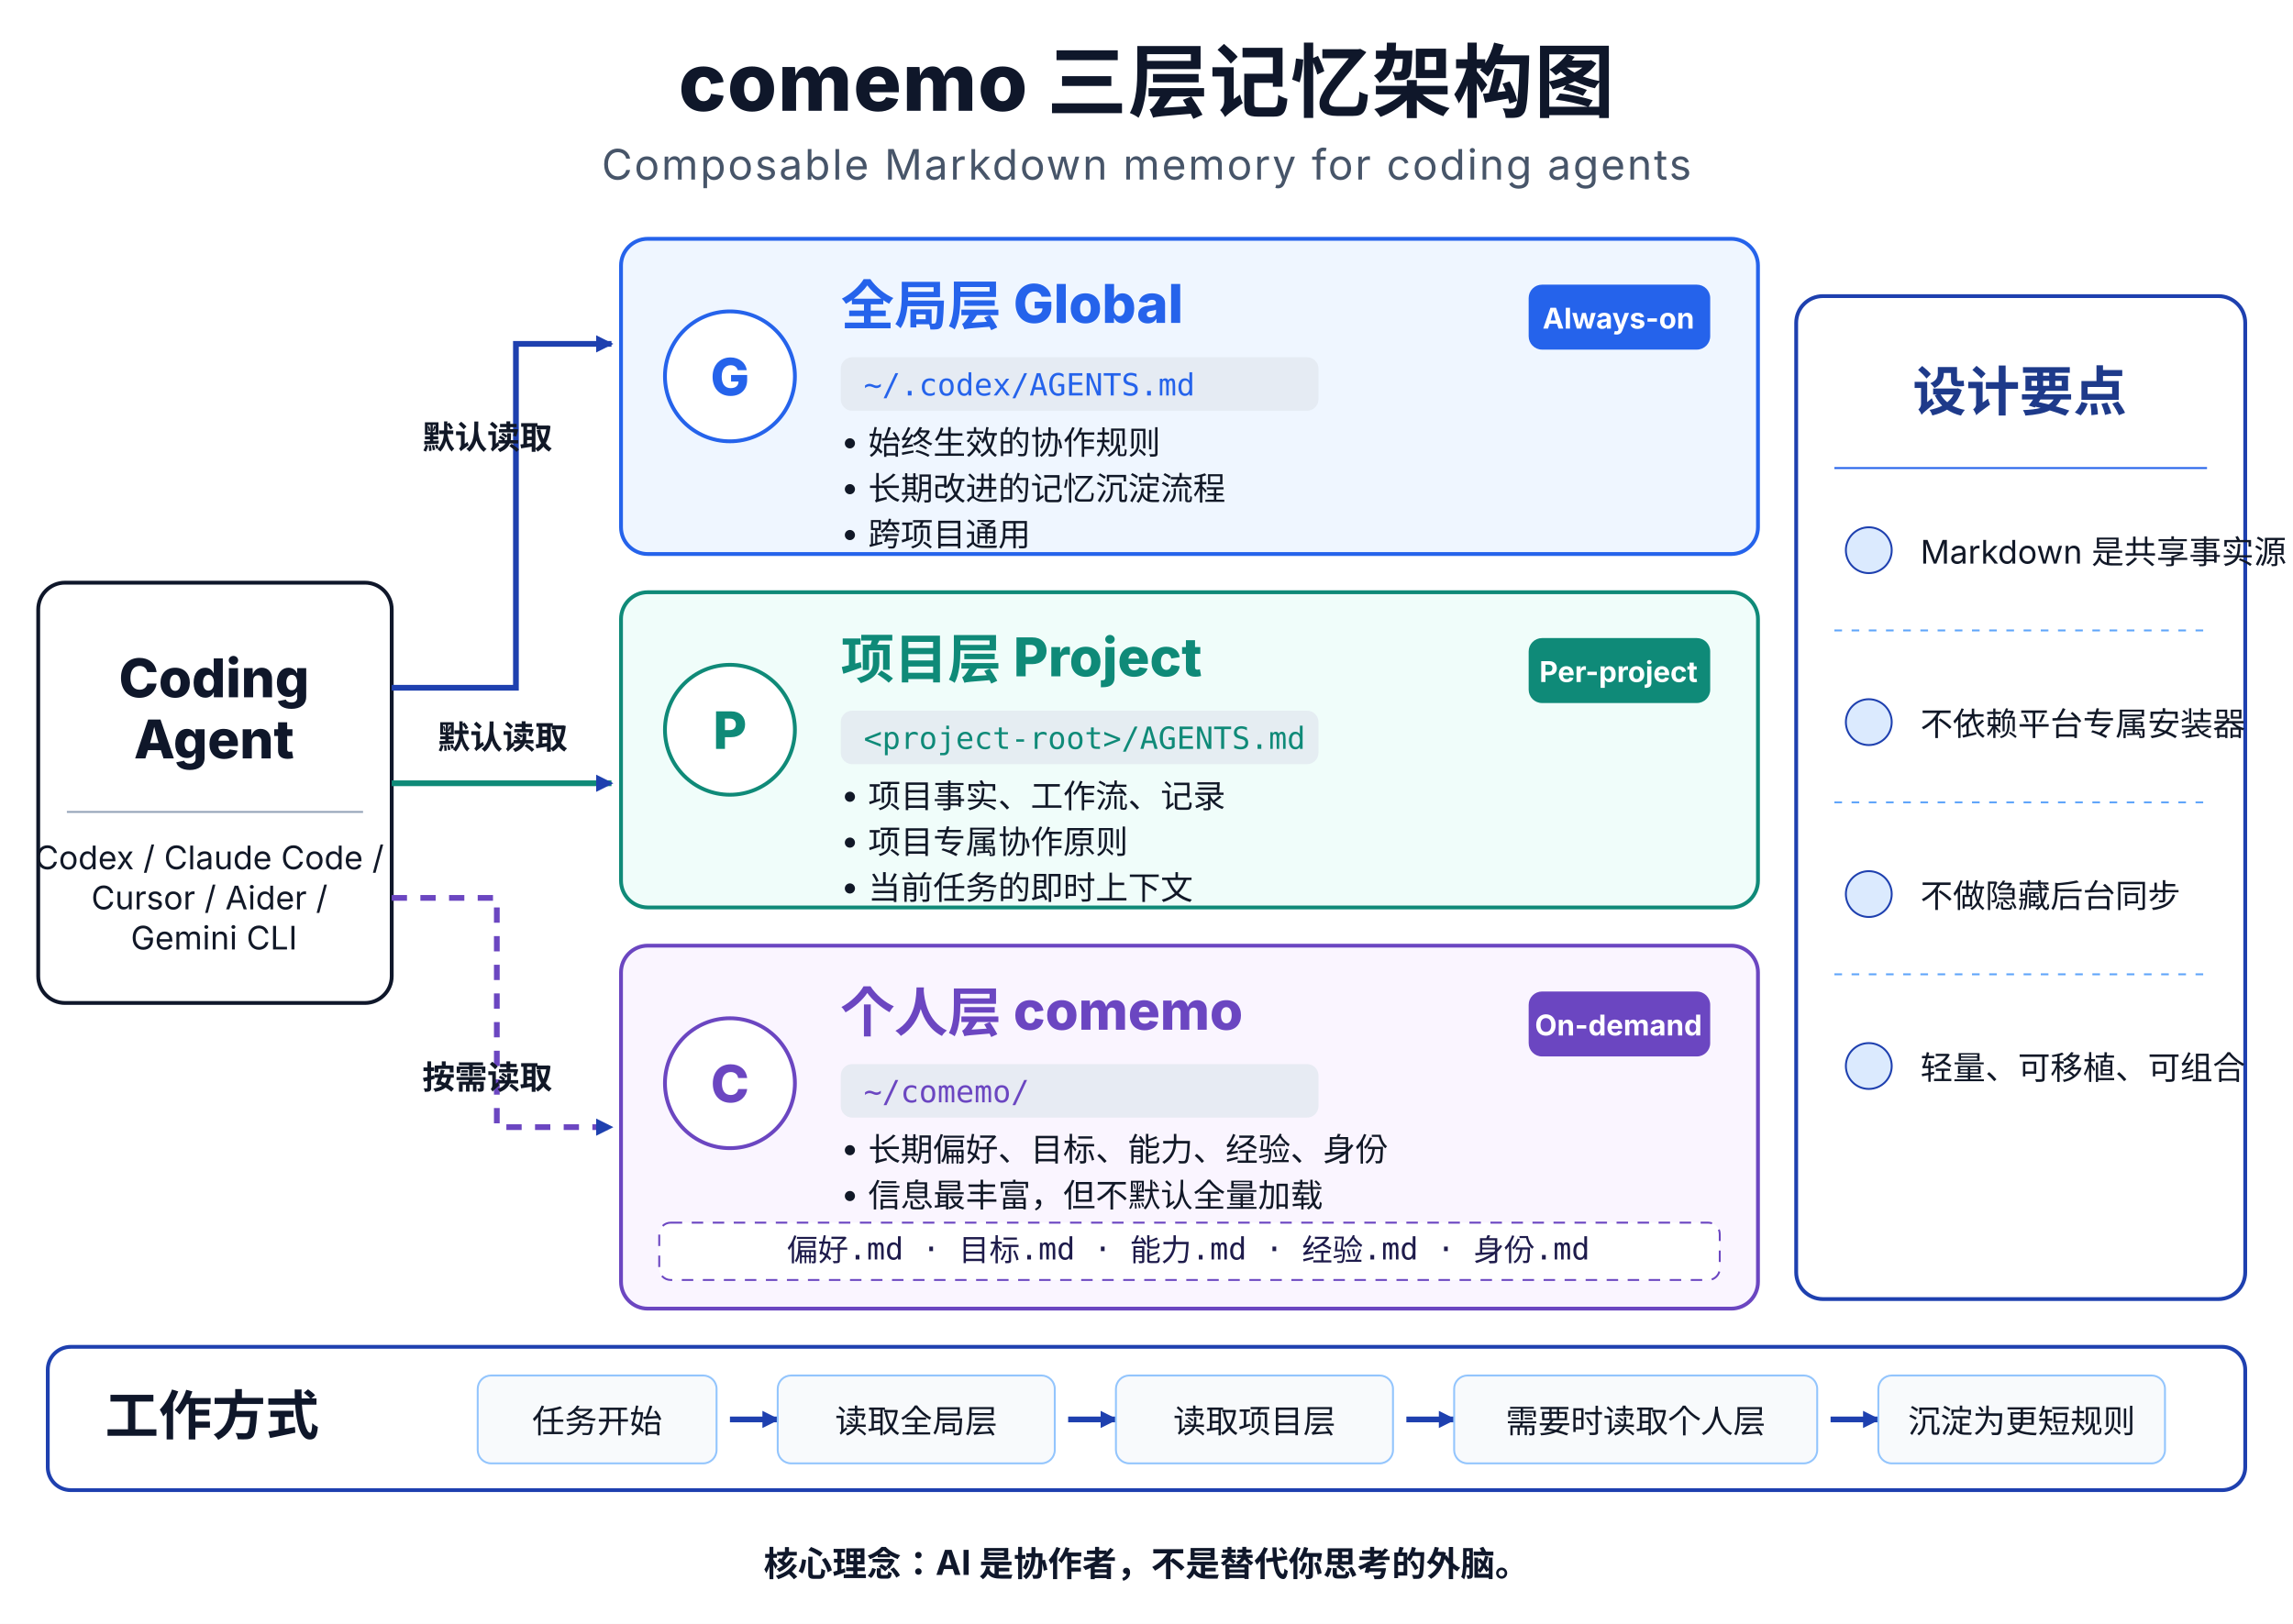
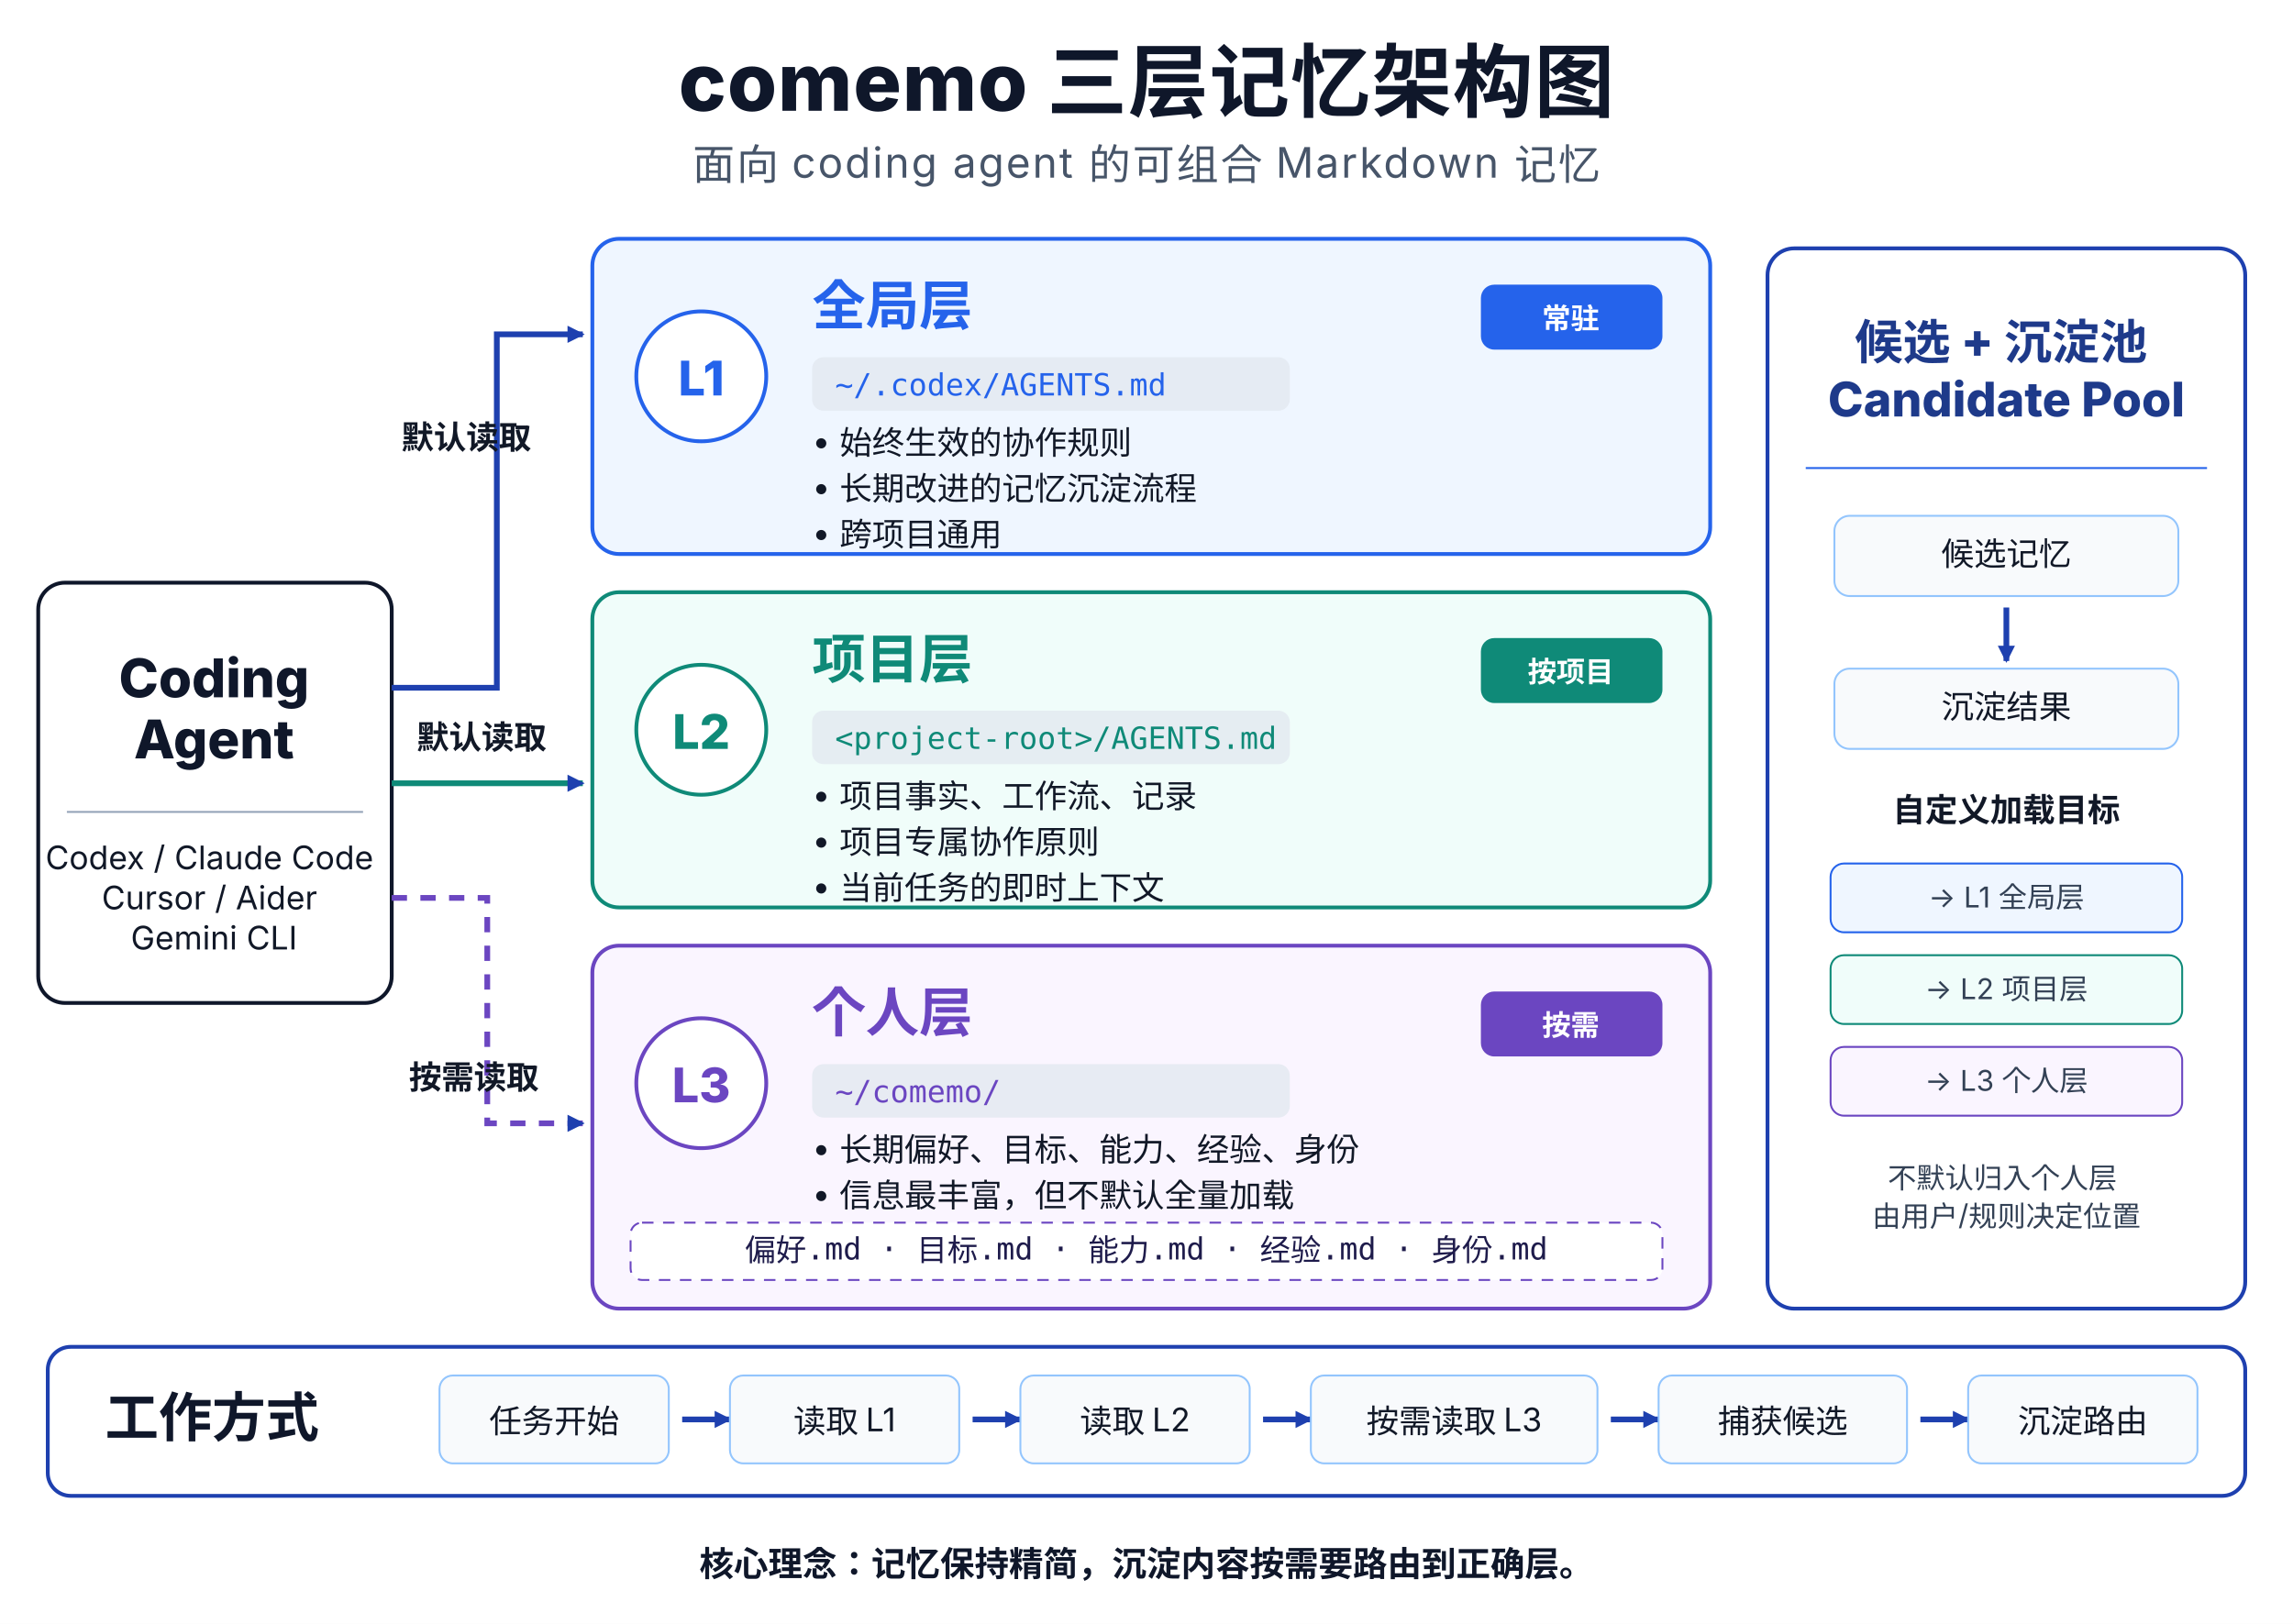
<svg xmlns="http://www.w3.org/2000/svg" width="1200" height="850" viewBox="0 0 1200 850" role="img" aria-label="comemo 三层记忆架构图">
  <defs>
    <marker id="a" markerWidth="9" markerHeight="9" refX="8" refY="4.5" orient="auto" markerUnits="userSpaceOnUse">
      <path d="M0,0 L9,4.5 L0,9 Z" fill="#1e40af" />
    </marker>
  </defs>
-   <style>text{font-family:Inter,-apple-system,BlinkMacSystemFont,"Segoe UI","Noto Sans SC","Microsoft YaHei",Arial,sans-serif;}.title{font-size:42px;font-weight:800;fill:#0f172a;letter-spacing:.5px;}.sub{font-size:22px;fill:#475569;letter-spacing:1px;}.h{font-size:28px;font-weight:800;}.s{font-size:17px;fill:#111827;}.m{font-size:16px;font-family:ui-monospace,SFMono-Regular,Menlo,Consolas,monospace;}.tag{font-size:15px;font-weight:700;fill:#fff;}.note{font-size:18px;font-weight:700;fill:#0f172a;}</style>
+   <style>text{font-family:Inter,-apple-system,BlinkMacSystemFont,Segoe UI,Noto Sans SC,Microsoft YaHei,Arial,sans-serif}.title{font-size:42px;font-weight:800;fill:#0f172a;letter-spacing:.5px}.sub{font-size:22px;fill:#475569;letter-spacing:1px}.h{font-size:28px;font-weight:800}.rh{font-size:25px;font-weight:800}.s{font-size:17px;fill:#111827}.m{font-size:16px;font-family:ui-monospace,SFMono-Regular,Menlo,Consolas,monospace}.tag{font-size:15px;font-weight:700;fill:#fff}.note{font-size:18px;font-weight:700;fill:#0f172a}.mini{font-size:15px;fill:#334155}.box{fill:#f8fafc;stroke:#93c5fd}</style>
  <rect width="1200" height="850" fill="#fff" />
  <text x="600" y="58" class="title" text-anchor="middle">comemo 三层记忆架构图</text>
-   <text x="600" y="94" class="sub" text-anchor="middle">Composable Markdown memory for coding agents</text>
+   <text x="600" y="94" class="sub" text-anchor="middle">面向 coding agent 的可组合 Markdown 记忆</text>
  <rect x="20" y="305" width="185" height="220" rx="14" fill="#fff" stroke="#0f172a" stroke-width="2" />
  <text x="112" y="365" class="h" fill="#0f172a" text-anchor="middle">Coding</text>
  <text x="112" y="397" class="h" fill="#0f172a" text-anchor="middle">Agent</text>
  <line x1="35" y1="425" x2="190" y2="425" stroke="#94a3b8" />
  <text x="112" y="455" class="s" text-anchor="middle">
-     <tspan x="112" dy="0">Codex / Claude Code /</tspan>
-     <tspan x="112" dy="21">Cursor / Aider /</tspan>
+     <tspan x="112" dy="0">Codex / Claude Code</tspan>
+     <tspan x="112" dy="21">Cursor / Aider</tspan>
    <tspan x="112" dy="21">Gemini CLI</tspan>
  </text>
-   <path d="M205 360 H270 V180 H320" fill="none" stroke="#1e40af" stroke-width="3" marker-end="url(#a)" />
-   <text x="255" y="235" class="s" fill="#1e40af" font-weight="700" text-anchor="middle">默认读取</text>
-   <path d="M205 410 H320" fill="none" stroke="#0f8a78" stroke-width="3" marker-end="url(#a)" />
-   <text x="263" y="392" class="s" fill="#0f8a78" font-weight="700" text-anchor="middle">默认读取</text>
-   <path d="M205 470 H260 V590 H320" fill="none" stroke="#6b46c1" stroke-width="3" stroke-dasharray="8 7" marker-end="url(#a)" />
-   <text x="255" y="570" class="s" fill="#6b46c1" font-weight="700" text-anchor="middle">按需读取</text>
-   <rect x="325" y="125" width="595" height="165" rx="14" fill="#eff6ff" stroke="#2563eb" stroke-width="2" />
-   <circle cx="382" cy="197" r="34" fill="#fff" stroke="#2563eb" stroke-width="2" />
-   <text x="382" y="207" font-size="27" font-weight="800" fill="#2563eb" text-anchor="middle">G</text>
-   <text x="440" y="170" class="h" fill="#2563eb">全局层 Global</text>
-   <rect x="440" y="187" width="250" height="28" rx="6" fill="#e2e8f0" opacity=".8" />
-   <text x="452" y="207" class="m" fill="#2563eb">~/.codex/AGENTS.md</text>
-   <text x="440" y="237" class="s">• 始终生效的协作规则</text>
-   <text x="440" y="261" class="s">• 长期改进的记忆沉淀流程</text>
-   <text x="440" y="285" class="s">• 跨项目通用</text>
-   <rect x="800" y="149" width="95" height="34" rx="7" fill="#2563eb" />
-   <text x="847" y="172" class="tag" text-anchor="middle">Always-on</text>
-   <rect x="325" y="310" width="595" height="165" rx="14" fill="#f0fdfa" stroke="#0f8a78" stroke-width="2" />
-   <circle cx="382" cy="382" r="34" fill="#fff" stroke="#0f8a78" stroke-width="2" />
-   <text x="382" y="392" font-size="27" font-weight="800" fill="#0f8a78" text-anchor="middle">P</text>
-   <text x="440" y="355" class="h" fill="#0f8a78">项目层 Project</text>
-   <rect x="440" y="372" width="250" height="28" rx="6" fill="#e2e8f0" opacity=".8" />
-   <text x="452" y="392" class="m" fill="#0f8a78">&lt;project-root&gt;/AGENTS.md</text>
-   <text x="440" y="422" class="s">• 项目事实、工作流、记录</text>
-   <text x="440" y="446" class="s">• 项目专属协作原则</text>
-   <text x="440" y="470" class="s">• 当前任务的即时上下文</text>
-   <rect x="800" y="334" width="95" height="34" rx="7" fill="#0f8a78" />
-   <text x="847" y="357" class="tag" text-anchor="middle">Per-project</text>
-   <rect x="325" y="495" width="595" height="190" rx="14" fill="#faf5ff" stroke="#6b46c1" stroke-width="2" />
-   <circle cx="382" cy="567" r="34" fill="#fff" stroke="#6b46c1" stroke-width="2" />
-   <text x="382" y="577" font-size="27" font-weight="800" fill="#6b46c1" text-anchor="middle">C</text>
-   <text x="440" y="540" class="h" fill="#6b46c1">个人层 comemo</text>
-   <rect x="440" y="557" width="250" height="28" rx="6" fill="#e2e8f0" opacity=".8" />
-   <text x="452" y="577" class="m" fill="#6b46c1">~/comemo/</text>
-   <text x="440" y="607" class="s">• 长期偏好、目标、能力、经验、身份</text>
-   <text x="440" y="631" class="s">• 信息最丰富，但不默认全量加载</text>
-   <text x="440" y="655" class="s">• 需要时按需读取</text>
-   <rect x="800" y="519" width="95" height="34" rx="7" fill="#6b46c1" />
-   <text x="847" y="542" class="tag" text-anchor="middle">On-demand</text>
-   <rect x="345" y="640" width="555" height="30" rx="6" fill="#fff" stroke="#6b46c1" stroke-dasharray="6 5" />
-   <text x="622" y="660" class="m" fill="#1e1b4b" text-anchor="middle">偏好.md · 目标.md · 能力.md · 经验.md · 身份.md</text>
-   <rect x="940" y="155" width="235" height="525" rx="14" fill="#fff" stroke="#1e40af" stroke-width="2" />
-   <text x="1057" y="215" class="h" fill="#1e3a8a" text-anchor="middle">设计要点</text>
-   <line x1="960" y1="245" x2="1155" y2="245" stroke="#2563eb" />
-   <circle cx="978" cy="288" r="12" fill="#dbeafe" stroke="#1e40af" />
-   <text x="1005" y="295" class="s" text-anchor="start">
-     <tspan x="1005" dy="0">Markdown 是共享事实源</tspan>
+   <path d="M205 360 H260 V175 H305" fill="none" stroke="#1e40af" stroke-width="3" marker-end="url(#a)" />
+   <path d="M205 410 H305" fill="none" stroke="#0f8a78" stroke-width="3" marker-end="url(#a)" />
+   <path d="M205 470 H255 V588 H305" fill="none" stroke="#6b46c1" stroke-width="3" stroke-dasharray="8 7" marker-end="url(#a)" />
+   <rect x="310" y="125" width="585" height="165" rx="14" fill="#eff6ff" stroke="#2563eb" stroke-width="2" />
+   <circle cx="367" cy="197" r="34" fill="#fff" stroke="#2563eb" stroke-width="2" />
+   <text x="367" y="207" font-size="25" font-weight="800" fill="#2563eb" text-anchor="middle">L1</text>
+   <text x="425" y="170" class="h" fill="#2563eb">全局层</text>
+   <rect x="425" y="187" width="250" height="28" rx="6" fill="#e2e8f0" opacity=".8" />
+   <text x="437" y="207" class="m" fill="#2563eb">~/.codex/AGENTS.md</text>
+   <text x="425" y="237" class="s">• 始终生效的协作规则</text>
+   <text x="425" y="261" class="s">• 长期改进的记忆沉淀流程</text>
+   <text x="425" y="285" class="s">• 跨项目通用</text>
+   <rect x="775" y="149" width="95" height="34" rx="7" fill="#2563eb" />
+   <text x="822" y="172" class="tag" text-anchor="middle">常驻</text>
+   <rect x="310" y="310" width="585" height="165" rx="14" fill="#f0fdfa" stroke="#0f8a78" stroke-width="2" />
+   <circle cx="367" cy="382" r="34" fill="#fff" stroke="#0f8a78" stroke-width="2" />
+   <text x="367" y="392" font-size="25" font-weight="800" fill="#0f8a78" text-anchor="middle">L2</text>
+   <text x="425" y="355" class="h" fill="#0f8a78">项目层</text>
+   <rect x="425" y="372" width="250" height="28" rx="6" fill="#e2e8f0" opacity=".8" />
+   <text x="437" y="392" class="m" fill="#0f8a78">&lt;project-root&gt;/AGENTS.md</text>
+   <text x="425" y="422" class="s">• 项目事实、工作流、记录</text>
+   <text x="425" y="446" class="s">• 项目专属协作原则</text>
+   <text x="425" y="470" class="s">• 当前任务的即时上下文</text>
+   <rect x="775" y="334" width="95" height="34" rx="7" fill="#0f8a78" />
+   <text x="822" y="357" class="tag" text-anchor="middle">按项目</text>
+   <rect x="310" y="495" width="585" height="190" rx="14" fill="#faf5ff" stroke="#6b46c1" stroke-width="2" />
+   <circle cx="367" cy="567" r="34" fill="#fff" stroke="#6b46c1" stroke-width="2" />
+   <text x="367" y="577" font-size="25" font-weight="800" fill="#6b46c1" text-anchor="middle">L3</text>
+   <text x="425" y="540" class="h" fill="#6b46c1">个人层</text>
+   <rect x="425" y="557" width="250" height="28" rx="6" fill="#e2e8f0" opacity=".8" />
+   <text x="437" y="577" class="m" fill="#6b46c1">~/comemo/</text>
+   <text x="425" y="607" class="s">• 长期偏好、目标、能力、经验、身份</text>
+   <text x="425" y="631" class="s">• 信息最丰富，但不默认全量加载</text>
+   <text x="425" y="655" class="s">• 需要时按需读取</text>
+   <rect x="775" y="519" width="95" height="34" rx="7" fill="#6b46c1" />
+   <text x="822" y="542" class="tag" text-anchor="middle">按需</text>
+   <rect x="330" y="640" width="540" height="30" rx="6" fill="#fff" stroke="#6b46c1" stroke-dasharray="6 5" />
+   <text x="600" y="660" class="m" fill="#1e1b4b" text-anchor="middle">偏好.md · 目标.md · 能力.md · 经验.md · 身份.md</text>
+   <rect x="925" y="130" width="250" height="555" rx="14" fill="#fff" stroke="#1e40af" stroke-width="2" />
+   <text x="1050" y="188" class="rh" fill="#1e3a8a" text-anchor="middle">
+     <tspan x="1050" dy="0">候选 + 沉淀池</tspan>
+     <tspan x="1050" dy="30">Candidate Pool</tspan>
  </text>
-   <line x1="960" y1="330" x2="1155" y2="330" stroke="#60a5fa" stroke-dasharray="4 5" />
-   <circle cx="978" cy="378" r="12" fill="#dbeafe" stroke="#1e40af" />
-   <text x="1005" y="385" class="s" text-anchor="start">
-     <tspan x="1005" dy="0">不依赖平台专属安装器</tspan>
+   <line x1="945" y1="245" x2="1155" y2="245" stroke="#2563eb" />
+   <rect x="960" y="270" width="180" height="42" rx="8" fill="#f8fafc" stroke="#93c5fd" />
+   <text x="1050" y="296" class="s" text-anchor="middle">候选记忆</text>
+   <path d="M1050 318 V346" fill="none" stroke="#1e40af" stroke-width="3" marker-end="url(#a)" />
+   <rect x="960" y="350" width="180" height="42" rx="8" fill="#f8fafc" stroke="#93c5fd" />
+   <text x="1050" y="376" class="s" text-anchor="middle">沉淀结果</text>
+   <text x="1050" y="430" class="s" fill="#0f172a" font-weight="700" text-anchor="middle">自定义加载目标</text>
+   <rect x="958" y="452" width="184" height="36" rx="7" fill="#eff6ff" stroke="#2563eb" />
+   <text x="1050" y="475" class="mini" text-anchor="middle">→ L1 全局层</text>
+   <rect x="958" y="500" width="184" height="36" rx="7" fill="#f0fdfa" stroke="#0f8a78" />
+   <text x="1050" y="523" class="mini" text-anchor="middle">→ L2 项目层</text>
+   <rect x="958" y="548" width="184" height="36" rx="7" fill="#faf5ff" stroke="#6b46c1" />
+   <text x="1050" y="571" class="mini" text-anchor="middle">→ L3 个人层</text>
+   <text x="1050" y="622" class="mini" text-anchor="middle">
+     <tspan x="1050" dy="0">不默认归入个人层</tspan>
+     <tspan x="1050" dy="20">由用户/规则决定位置</tspan>
  </text>
-   <line x1="960" y1="420" x2="1155" y2="420" stroke="#60a5fa" stroke-dasharray="4 5" />
-   <circle cx="978" cy="468" r="12" fill="#dbeafe" stroke="#1e40af" />
-   <text x="1005" y="475" class="s" text-anchor="start">
-     <tspan x="1005" dy="0">不做隐藏后台同步</tspan>
-   </text>
-   <line x1="960" y1="510" x2="1155" y2="510" stroke="#60a5fa" stroke-dasharray="4 5" />
-   <circle cx="978" cy="558" r="12" fill="#dbeafe" stroke="#1e40af" />
-   <text x="1005" y="565" class="s" text-anchor="start">
-     <tspan x="1005" dy="0">轻量、可移植、可组合</tspan>
-   </text>
-   <rect x="25" y="705" width="1150" height="75" rx="12" fill="#fff" stroke="#1e40af" stroke-width="2" />
-   <text x="55" y="751" class="h" fill="#0f172a">工作方式</text>
-   <rect x="250" y="720" width="125" height="46" rx="7" fill="#f8fafc" stroke="#93c5fd" />
-   <text x="312.5" y="750" class="s" text-anchor="middle">
-     <tspan x="312.5" dy="0">任务开始</tspan>
-   </text>
-   <line x1="382" y1="743" x2="407" y2="743" stroke="#1e40af" stroke-width="3" marker-end="url(#a)" />
-   <rect x="407" y="720" width="145" height="46" rx="7" fill="#f8fafc" stroke="#93c5fd" />
-   <text x="479.5" y="750" class="s" text-anchor="middle">
-     <tspan x="479.5" dy="0">读取全局层</tspan>
-   </text>
-   <line x1="559" y1="743" x2="584" y2="743" stroke="#1e40af" stroke-width="3" marker-end="url(#a)" />
-   <rect x="584" y="720" width="145" height="46" rx="7" fill="#f8fafc" stroke="#93c5fd" />
-   <text x="656.5" y="750" class="s" text-anchor="middle">
-     <tspan x="656.5" dy="0">读取项目层</tspan>
-   </text>
-   <line x1="736" y1="743" x2="761" y2="743" stroke="#1e40af" stroke-width="3" marker-end="url(#a)" />
-   <rect x="761" y="720" width="190" height="46" rx="7" fill="#f8fafc" stroke="#93c5fd" />
-   <text x="856.0" y="750" class="s" text-anchor="middle">
-     <tspan x="856.0" dy="0">需要时读取个人层</tspan>
-   </text>
-   <line x1="958" y1="743" x2="983" y2="743" stroke="#1e40af" stroke-width="3" marker-end="url(#a)" />
-   <rect x="983" y="720" width="150" height="46" rx="7" fill="#f8fafc" stroke="#93c5fd" />
-   <text x="1058.0" y="750" class="s" text-anchor="middle">
-     <tspan x="1058.0" dy="0">沉淀为更短规则</tspan>
-   </text>
-   <text x="600" y="825" class="note" text-anchor="middle">核心理念：AI 是协作者，不是替代你思考的外脑。</text>
+   <text x="244" y="235" class="s" fill="#1e40af" font-weight="700" text-anchor="middle">默认读取</text>
+   <text x="252" y="392" class="s" fill="#0f8a78" font-weight="700" text-anchor="middle">默认读取</text>
+   <text x="248" y="570" class="s" fill="#6b46c1" font-weight="700" text-anchor="middle">按需读取</text>
+   <rect x="25" y="705" width="1150" height="78" rx="12" fill="#fff" stroke="#1e40af" stroke-width="2" />
+   <text x="55" y="752" class="h" fill="#0f172a">工作方式</text>
+   <rect x="230" y="720" width="120" height="46" rx="7" class="box" />
+   <text x="290" y="750" class="s" text-anchor="middle">任务开始</text>
+   <line x1="357" y1="743" x2="382" y2="743" stroke="#1e40af" stroke-width="3" marker-end="url(#a)" />
+   <rect x="382" y="720" width="120" height="46" rx="7" class="box" />
+   <text x="442" y="750" class="s" text-anchor="middle">读取 L1</text>
+   <line x1="509" y1="743" x2="534" y2="743" stroke="#1e40af" stroke-width="3" marker-end="url(#a)" />
+   <rect x="534" y="720" width="120" height="46" rx="7" class="box" />
+   <text x="594" y="750" class="s" text-anchor="middle">读取 L2</text>
+   <line x1="661" y1="743" x2="686" y2="743" stroke="#1e40af" stroke-width="3" marker-end="url(#a)" />
+   <rect x="686" y="720" width="150" height="46" rx="7" class="box" />
+   <text x="761" y="750" class="s" text-anchor="middle">按需读取 L3</text>
+   <line x1="843" y1="743" x2="868" y2="743" stroke="#1e40af" stroke-width="3" marker-end="url(#a)" />
+   <rect x="868" y="720" width="130" height="46" rx="7" class="box" />
+   <text x="933" y="750" class="s" text-anchor="middle">捕获候选</text>
+   <line x1="1005" y1="743" x2="1030" y2="743" stroke="#1e40af" stroke-width="3" marker-end="url(#a)" />
+   <rect x="1030" y="720" width="120" height="46" rx="7" class="box" />
+   <text x="1090" y="750" class="s" text-anchor="middle">沉淀路由</text>
+   <text x="600" y="825" class="note" text-anchor="middle">核心理念：记忆保持精简，沉淀内容按需要路由到正确层。</text>
</svg>
